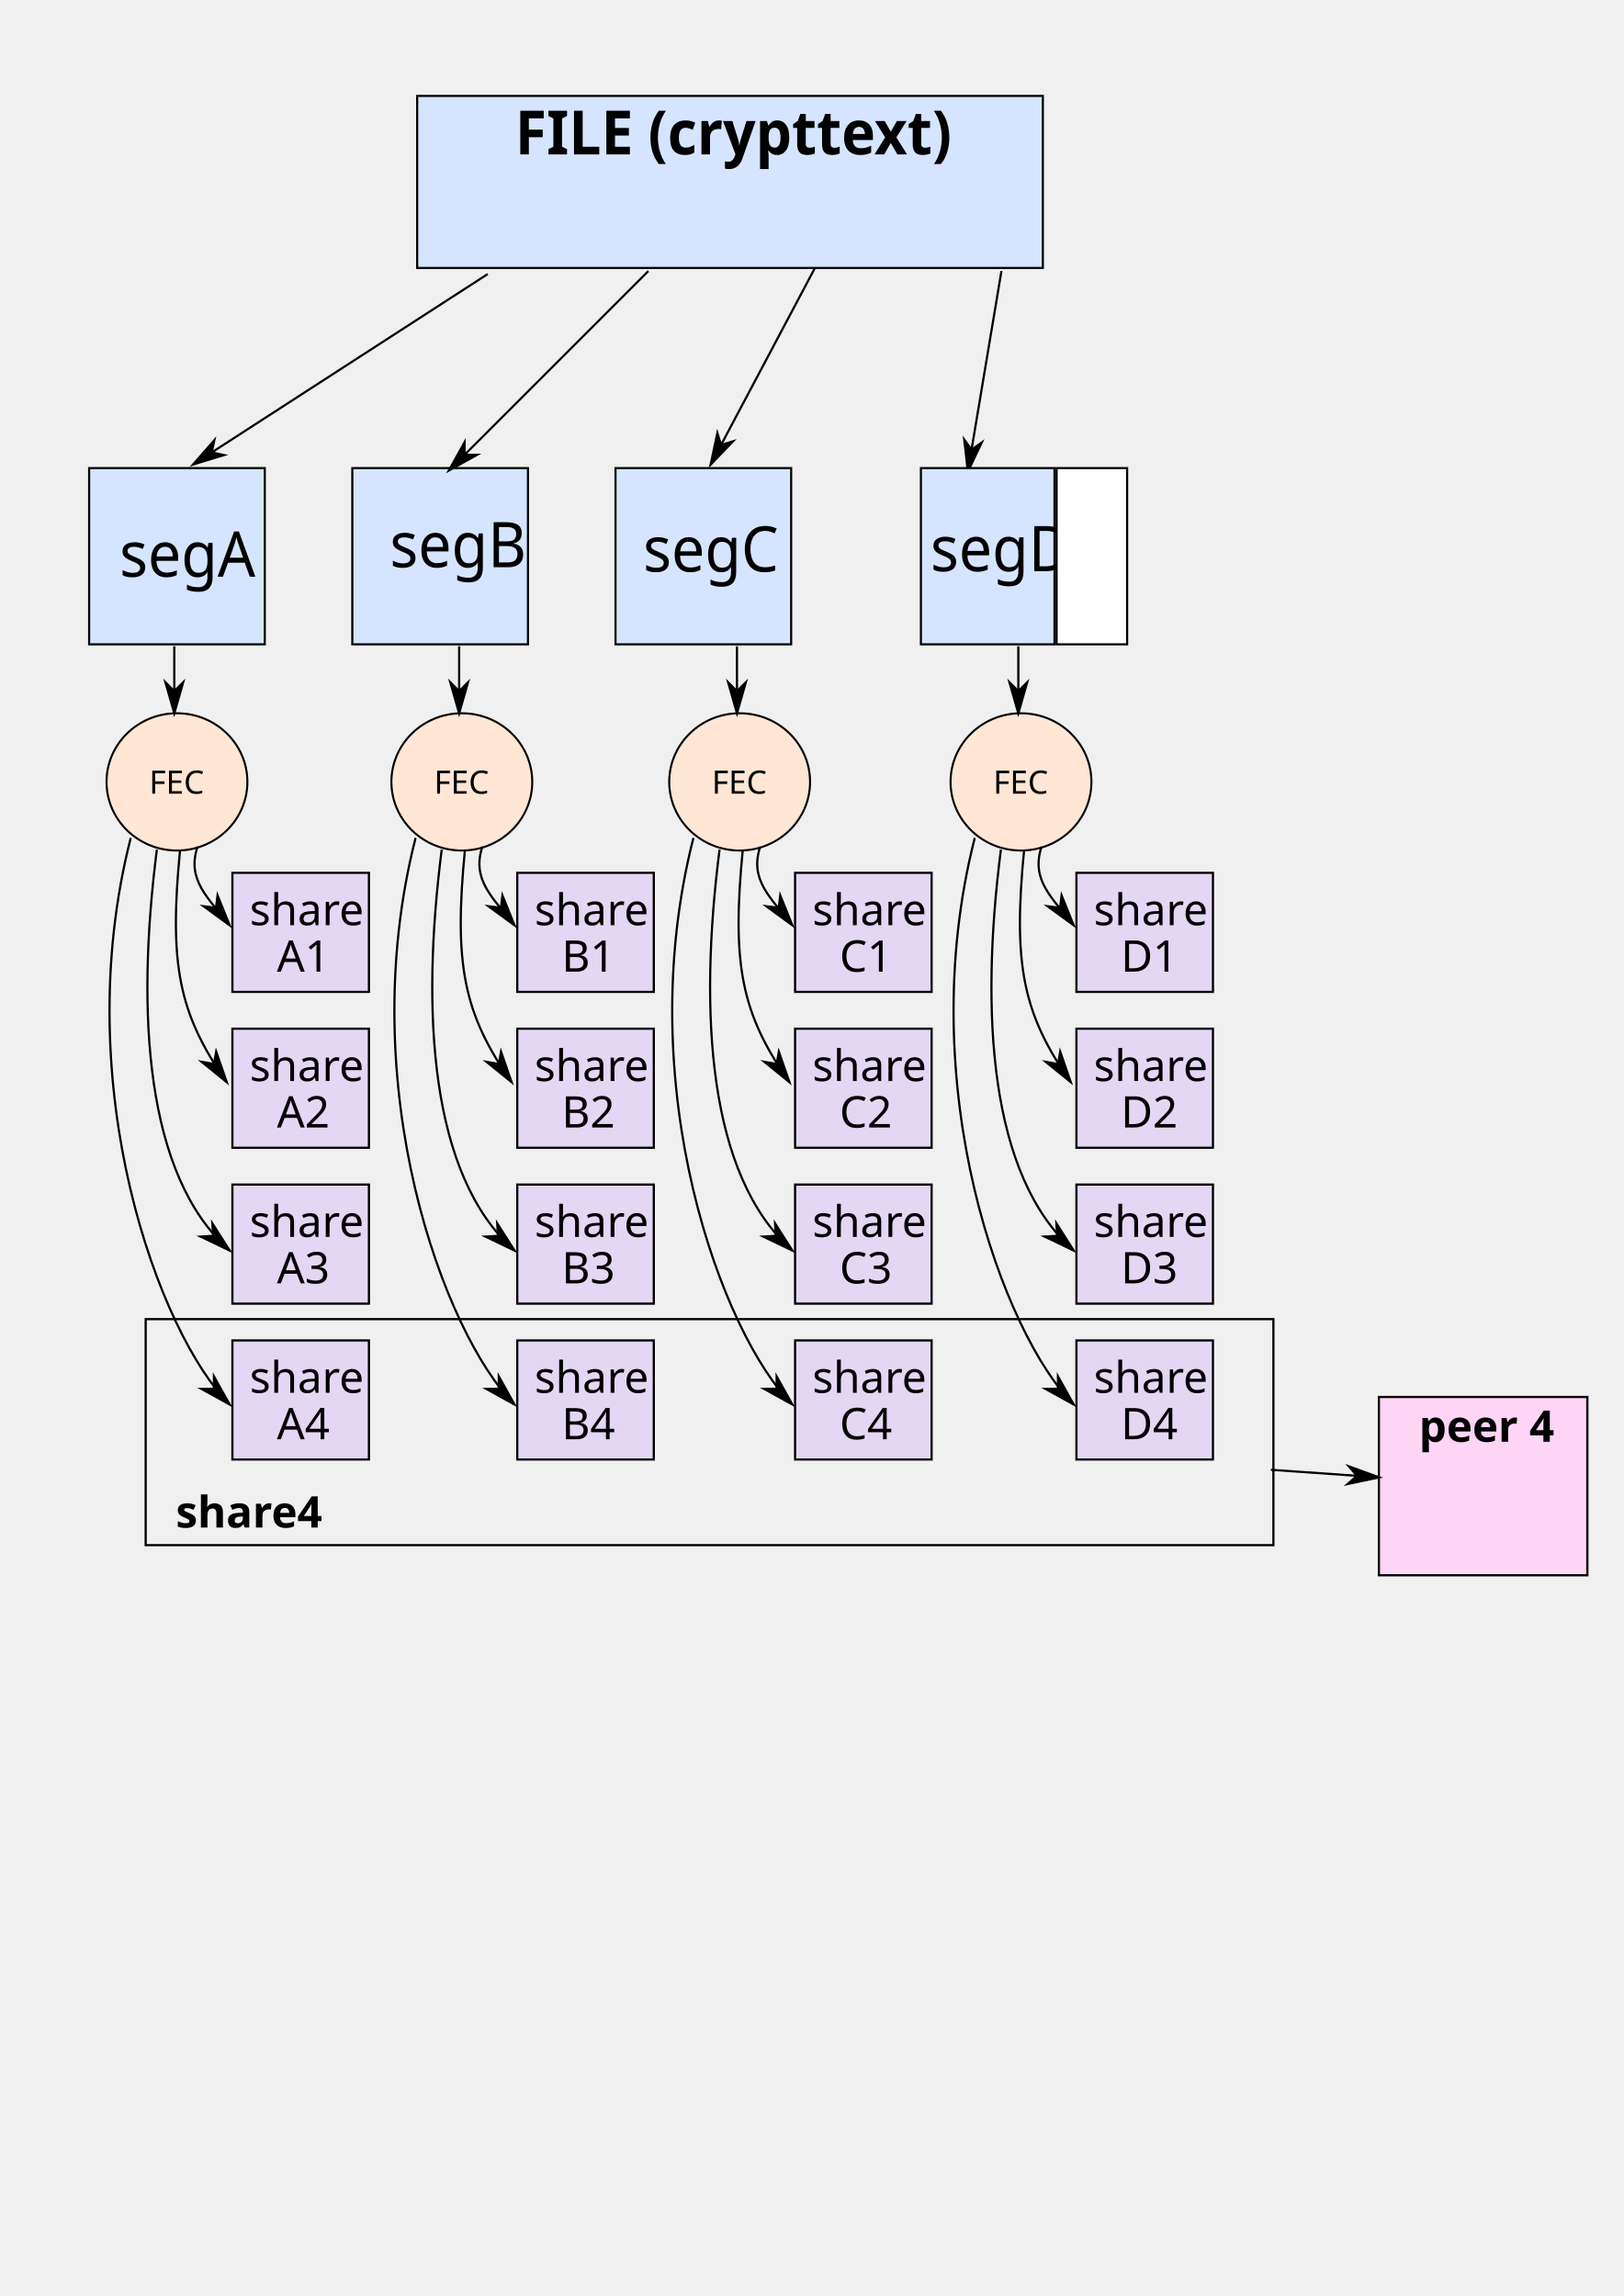
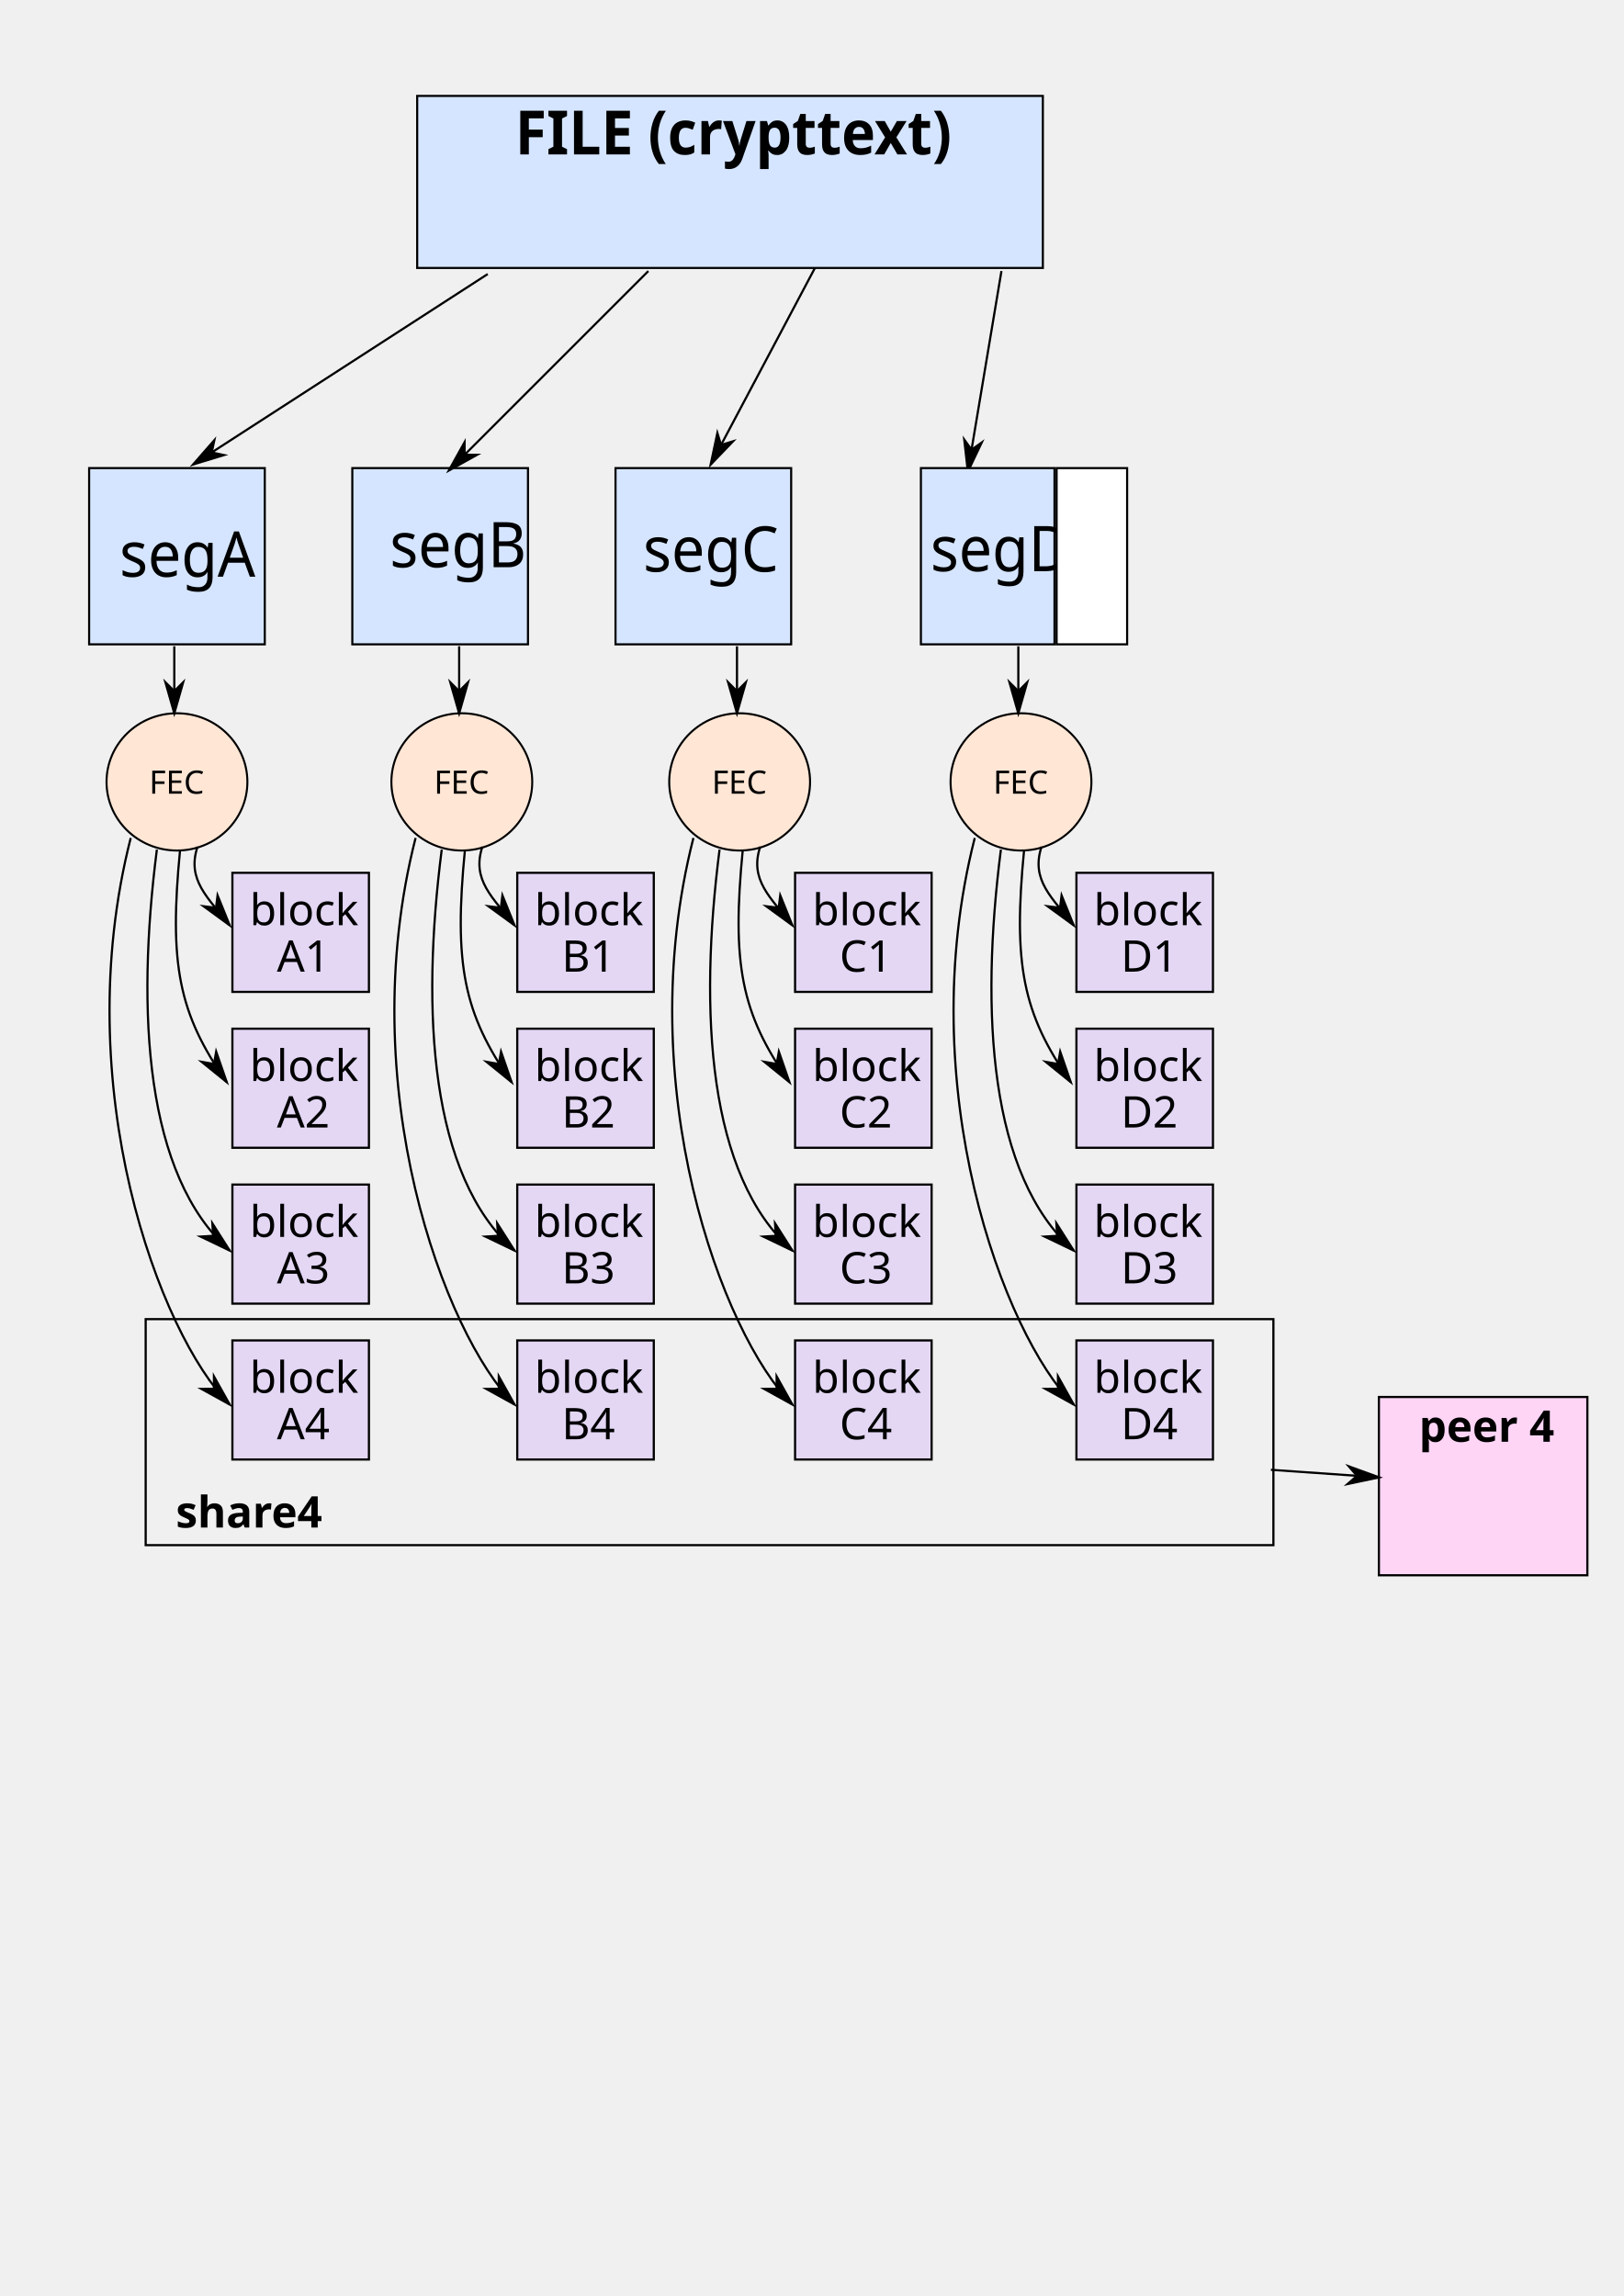
<svg xmlns="http://www.w3.org/2000/svg" width="744.094" height="1052.362" id="svg2">
  <defs id="defs4">
    <marker orient="auto" refY="0.0" refX="0.0" id="Arrow1Lend" style="overflow:visible;">
      <path id="path2976" d="M 0.0,0.0 L 5.0,-5.0 L -12.5,0.0 L 5.0,5.0 L 0.0,0.0 z " style="fill-rule:evenodd;stroke:#000000;stroke-width:1.0pt;marker-start:none;" transform="scale(0.8) rotate(180) translate(12.5,0)" />
    </marker>
  </defs>
  <g id="layer1">
    <g id="g3201" transform="translate(-5.78221,-477.996)">
      <rect style="fill:#d5e5ff;stroke:black;stroke-width:0.968;stroke-opacity:1" id="rect3154" width="286.73" height="78.856" x="196.965" y="521.957" />
      <text transform="scale(0.968066,1.032988)" xml:space="preserve" style="font-size:27.106px;font-style:normal;font-variant:normal;font-weight:bold;font-stretch:normal;text-align:start;line-height:100%;writing-mode:lr-tb;text-anchor:start;fill:black;fill-opacity:1;stroke:none;stroke-width:1px;stroke-linecap:butt;stroke-linejoin:miter;stroke-opacity:1;font-family:Bitstream Charter" x="249.836" y="531.244" id="text3156">
        <tspan y="531.244" x="249.836" id="tspan3163">FILE (crypttext)</tspan>
      </text>
    </g>
    <g id="g2022">
      <rect y="214.548" x="40.846" height="80.783" width="80.498" id="rect3273" style="fill:#d5e5ff;stroke:black;stroke-width:0.968;stroke-opacity:1" />
      <text id="text3275" y="255.879" x="56.582" style="font-size:28;font-style:normal;font-variant:normal;font-weight:normal;font-stretch:normal;text-align:start;line-height:100%;writing-mode:lr;text-anchor:start;fill:black;fill-opacity:1;stroke:none;stroke-width:1px;stroke-linecap:butt;stroke-linejoin:miter;stroke-opacity:1;font-family:Bitstream Charter" xml:space="preserve" transform="scale(0.968066,1.032988)">
        <tspan y="255.879" x="56.582" id="tspan1993">segA</tspan>
      </text>
    </g>
    <g id="g2017">
      <rect style="fill:#d5e5ff;stroke:black;stroke-width:0.968;stroke-opacity:1" id="rect3284" width="80.498" height="80.783" x="161.458" y="214.548" />
      <text transform="scale(0.968066,1.032988)" xml:space="preserve" style="font-size:28;font-style:normal;font-variant:normal;font-weight:normal;font-stretch:normal;text-align:start;line-height:100%;writing-mode:lr;text-anchor:start;fill:black;fill-opacity:1;stroke:none;stroke-width:1px;stroke-linecap:butt;stroke-linejoin:miter;stroke-opacity:1;font-family:Bitstream Charter" x="184.534" y="251.691" id="text3286">
        <tspan y="251.691" x="184.534" id="tspan1995">segB</tspan>
      </text>
    </g>
    <g id="g2012">
      <rect y="214.548" x="282.07" height="80.783" width="80.498" id="rect3290" style="fill:#d5e5ff;stroke:black;stroke-width:0.968;stroke-opacity:1" />
      <text id="text3292" y="253.629" x="304.449" style="font-size:28;font-style:normal;font-variant:normal;font-weight:normal;font-stretch:normal;text-align:start;line-height:100%;writing-mode:lr;text-anchor:start;fill:black;fill-opacity:1;stroke:none;stroke-width:1px;stroke-linecap:butt;stroke-linejoin:miter;stroke-opacity:1;font-family:Bitstream Charter" xml:space="preserve" transform="scale(0.968066,1.032988)">
        <tspan y="253.629" x="304.449" id="tspan1997">segC</tspan>
      </text>
    </g>
    <path style="fill:none;fill-rule:evenodd;stroke:black;stroke-width:1px;stroke-linecap:butt;stroke-linejoin:miter;stroke-opacity:1;marker-end:url(#Arrow1Lend)" d="M 223.512,125.604 L 88.587,212.828" id="path4243" />
    <path style="fill:none;fill-rule:evenodd;stroke:black;stroke-width:1px;stroke-linecap:butt;stroke-linejoin:miter;stroke-opacity:1;marker-end:url(#Arrow1Lend)" d="M 297.108,124.241 L 205.795,215.554" id="path4245" />
    <path style="fill:none;fill-rule:evenodd;stroke:black;stroke-width:1px;stroke-linecap:butt;stroke-linejoin:miter;stroke-opacity:1;marker-end:url(#Arrow1Lend)" d="M 373.429,122.878 L 325.728,212.828" id="path4247" />
    <path style="fill:none;fill-rule:evenodd;stroke:black;stroke-width:1px;stroke-linecap:butt;stroke-linejoin:miter;stroke-opacity:1;marker-end:url(#Arrow1Lend)" d="M 458.933,124.241 L 443.563,216.051" id="path4249" />
    <rect y="214.548" x="422.022" height="80.783" width="61.224" id="rect3296" style="fill:#d5e5ff;stroke:black;stroke-width:0.968;stroke-opacity:1" />
    <text id="text3298" y="253.426" x="440.459" style="font-size:28px;font-style:normal;font-variant:normal;font-weight:normal;font-stretch:normal;text-align:start;line-height:100%;writing-mode:lr-tb;text-anchor:start;fill:black;fill-opacity:1;stroke:none;stroke-width:1px;stroke-linecap:butt;stroke-linejoin:miter;stroke-opacity:1;font-family:Bitstream Charter" xml:space="preserve" transform="scale(0.968066,1.032988)">
      <tspan id="tspan1999" x="440.459" y="253.426">segD</tspan>
    </text>
    <rect style="fill:white;fill-opacity:1;stroke:black;stroke-width:0.968;stroke-opacity:1" id="rect3308" width="32.313" height="80.783" x="484.214" y="214.548" />
    <g id="g2040" transform="translate(-16.41804,-13.31249)">
      <path style="fill:#ffe6d5;fill-opacity:1;stroke:black;stroke-opacity:1" id="path2029" d="M 642.528 196.101 A 34.958 34.073 0 1 1  572.611,196.101 A 34.958 34.073 0 1 1  642.528 196.101 z" transform="matrix(0.923205,0,0,0.923205,-463.3983,190.6491)" />
      <text xml:space="preserve" style="font-size:14.771px;font-style:normal;font-variant:normal;font-weight:normal;font-stretch:normal;text-align:start;line-height:100%;writing-mode:lr-tb;text-anchor:start;fill:black;fill-opacity:1;stroke:none;stroke-width:1px;stroke-linecap:butt;stroke-linejoin:miter;stroke-opacity:1;font-family:Bitstream Charter" x="84.763" y="377.104" id="text2031">
        <tspan y="377.104" x="84.763" id="tspan2038">FEC</tspan>
      </text>
    </g>
    <rect style="fill:#e3d7f4;fill-opacity:1;stroke:black;stroke-opacity:1" id="rect2045" width="62.569" height="54.581" x="106.5" y="400.05" ry="0" />
-     <text xml:space="preserve" style="font-size:20px;font-style:normal;font-variant:normal;font-weight:normal;font-stretch:normal;text-align:start;line-height:100%;writing-mode:lr-tb;text-anchor:start;fill:black;fill-opacity:1;stroke:none;stroke-width:1px;stroke-linecap:butt;stroke-linejoin:miter;stroke-opacity:1;font-family:Bitstream Charter" x="114.43" y="424.051" id="text2932">
-       <tspan id="tspan2934" x="114.43" y="424.051">share</tspan>
+     <text xml:space="preserve" style="font-size:20px;font-style:normal;font-variant:normal;font-weight:normal;font-stretch:normal;text-align:start;line-height:100%;writing-mode:lr-tb;text-anchor:start;fill:#000000;fill-opacity:1;stroke:none;stroke-width:1px;stroke-linecap:butt;stroke-linejoin:miter;stroke-opacity:1;font-family:Bitstream Charter" x="114.43" y="424.051" id="text2932">
+       <tspan id="tspan2934" x="114.43" y="424.051">block</tspan>
    </text>
    <text xml:space="preserve" style="font-size:20px;font-style:normal;font-variant:normal;font-weight:normal;font-stretch:normal;text-align:start;line-height:100%;writing-mode:lr-tb;text-anchor:start;fill:black;fill-opacity:1;stroke:none;stroke-width:1px;stroke-linecap:butt;stroke-linejoin:miter;stroke-opacity:1;font-family:Bitstream Charter" x="126.888" y="445.351" id="text2936">
      <tspan id="tspan2938" x="126.888" y="445.351">A1</tspan>
    </text>
    <rect ry="0" y="471.494" x="106.5" height="54.581" width="62.569" id="rect2956" style="fill:#e3d7f4;fill-opacity:1;stroke:black;stroke-opacity:1" />
-     <text id="text2960" y="495.495" x="114.43" style="font-size:20px;font-style:normal;font-variant:normal;font-weight:normal;font-stretch:normal;text-align:start;line-height:100%;writing-mode:lr-tb;text-anchor:start;fill:black;fill-opacity:1;stroke:none;stroke-width:1px;stroke-linecap:butt;stroke-linejoin:miter;stroke-opacity:1;font-family:Bitstream Charter" xml:space="preserve">
-       <tspan y="495.495" x="114.43" id="tspan2962">share</tspan>
+     <text id="text2960" y="495.495" x="114.43" style="font-size:20px;font-style:normal;font-variant:normal;font-weight:normal;font-stretch:normal;text-align:start;line-height:100%;writing-mode:lr;text-anchor:start;fill:black;fill-opacity:1;stroke:none;stroke-width:1px;stroke-linecap:butt;stroke-linejoin:miter;stroke-opacity:1;font-family:Bitstream Charter" xml:space="preserve">
+       <tspan id="tspan3869" x="114.43" y="495.495">block</tspan>
    </text>
    <text id="text2964" y="516.795" x="126.888" style="font-size:20px;font-style:normal;font-variant:normal;font-weight:normal;font-stretch:normal;text-align:start;line-height:100%;writing-mode:lr-tb;text-anchor:start;fill:black;fill-opacity:1;stroke:none;stroke-width:1px;stroke-linecap:butt;stroke-linejoin:miter;stroke-opacity:1;font-family:Bitstream Charter" xml:space="preserve">
      <tspan id="tspan3018" x="126.888" y="516.795">A2</tspan>
    </text>
    <rect style="fill:#e3d7f4;fill-opacity:1;stroke:black;stroke-opacity:1" id="rect2970" width="62.569" height="54.581" x="106.5" y="542.938" ry="0" />
-     <text xml:space="preserve" style="font-size:20px;font-style:normal;font-variant:normal;font-weight:normal;font-stretch:normal;text-align:start;line-height:100%;writing-mode:lr-tb;text-anchor:start;fill:black;fill-opacity:1;stroke:none;stroke-width:1px;stroke-linecap:butt;stroke-linejoin:miter;stroke-opacity:1;font-family:Bitstream Charter" x="114.43" y="566.938" id="text2974">
-       <tspan id="tspan2976" x="114.43" y="566.938">share</tspan>
+     <text xml:space="preserve" style="font-size:20px;font-style:normal;font-variant:normal;font-weight:normal;font-stretch:normal;text-align:start;line-height:100%;writing-mode:lr-tb;text-anchor:start;fill:#000000;fill-opacity:1;stroke:none;stroke-width:1px;stroke-linecap:butt;stroke-linejoin:miter;stroke-opacity:1;font-family:Bitstream Charter" x="114.43" y="566.938" id="text2974">
+       <tspan id="tspan2976" x="114.43" y="566.938">block</tspan>
    </text>
    <text xml:space="preserve" style="font-size:20px;font-style:normal;font-variant:normal;font-weight:normal;font-stretch:normal;text-align:start;line-height:100%;writing-mode:lr-tb;text-anchor:start;fill:black;fill-opacity:1;stroke:none;stroke-width:1px;stroke-linecap:butt;stroke-linejoin:miter;stroke-opacity:1;font-family:Bitstream Charter" x="126.888" y="588.238" id="text2978">
      <tspan id="tspan3040" x="126.888" y="588.238">A3</tspan>
    </text>
    <rect ry="0" y="614.381" x="106.5" height="54.581" width="62.569" id="rect2984" style="fill:#e3d7f4;fill-opacity:1;stroke:black;stroke-opacity:1" />
-     <text id="text2988" y="638.382" x="114.43" style="font-size:20px;font-style:normal;font-variant:normal;font-weight:normal;font-stretch:normal;text-align:start;line-height:100%;writing-mode:lr-tb;text-anchor:start;fill:black;fill-opacity:1;stroke:none;stroke-width:1px;stroke-linecap:butt;stroke-linejoin:miter;stroke-opacity:1;font-family:Bitstream Charter" xml:space="preserve">
-       <tspan y="638.382" x="114.43" id="tspan2990">share</tspan>
+     <text id="text2988" y="638.382" x="114.43" style="font-size:20px;font-style:normal;font-variant:normal;font-weight:normal;font-stretch:normal;text-align:start;line-height:100%;writing-mode:lr-tb;text-anchor:start;fill:#000000;fill-opacity:1;stroke:none;stroke-width:1px;stroke-linecap:butt;stroke-linejoin:miter;stroke-opacity:1;font-family:Bitstream Charter" xml:space="preserve">
+       <tspan y="638.382" x="114.43" id="tspan2990">block</tspan>
    </text>
    <text id="text2992" y="659.682" x="126.888" style="font-size:20px;font-style:normal;font-variant:normal;font-weight:normal;font-stretch:normal;text-align:start;line-height:100%;writing-mode:lr-tb;text-anchor:start;fill:black;fill-opacity:1;stroke:none;stroke-width:1px;stroke-linecap:butt;stroke-linejoin:miter;stroke-opacity:1;font-family:Bitstream Charter" xml:space="preserve">
      <tspan id="tspan3042" x="126.888" y="659.682">A4</tspan>
    </text>
    <path style="fill:none;fill-rule:evenodd;stroke:black;stroke-width:1px;stroke-linecap:butt;stroke-linejoin:miter;stroke-opacity:1;marker-end:url(#Arrow1Lend)" d="M 79.875,296.213 L 79.875,326.832" id="path2996" />
    <path style="fill:none;fill-rule:evenodd;stroke:black;stroke-width:1px;stroke-linecap:butt;stroke-linejoin:miter;stroke-opacity:1;marker-end:url(#Arrow1Lend)" d="M 90.525,388.069 C 85.442,403.372 95.421,411.503 105.169,424.013" id="path3000" />
    <path style="fill:none;fill-rule:evenodd;stroke:black;stroke-width:1px;stroke-linecap:butt;stroke-linejoin:miter;stroke-opacity:1;marker-end:url(#Arrow1Lend)" d="M 82.537,389.4 C 77.419,441.794 81.802,464.473 103.837,495.9" id="path3002" />
    <path style="fill:none;fill-rule:evenodd;stroke:black;stroke-width:1px;stroke-linecap:butt;stroke-linejoin:miter;stroke-opacity:1;marker-end:url(#Arrow1Lend)" d="M 71.887,389.4 C 62.316,464.273 66.595,538.862 105.169,573.113" id="path3004" />
    <path style="fill:none;fill-rule:evenodd;stroke:black;stroke-width:1px;stroke-linecap:butt;stroke-linejoin:miter;stroke-opacity:1;marker-end:url(#Arrow1Lend)" d="M 59.906,384.075 C 30.833,497.985 73.281,611.915 105.169,643.669" id="path3006" />
    <g transform="translate(114.1248,-13.31249)" id="g3090">
      <path transform="matrix(0.923205,0,0,0.923205,-463.3983,190.6491)" d="M 642.528 196.101 A 34.958 34.073 0 1 1  572.611,196.101 A 34.958 34.073 0 1 1  642.528 196.101 z" id="path3092" style="fill:#ffe6d5;fill-opacity:1;stroke:black;stroke-opacity:1" />
      <text id="text3094" y="377.104" x="84.763" style="font-size:14.771px;font-style:normal;font-variant:normal;font-weight:normal;font-stretch:normal;text-align:start;line-height:100%;writing-mode:lr-tb;text-anchor:start;fill:black;fill-opacity:1;stroke:none;stroke-width:1px;stroke-linecap:butt;stroke-linejoin:miter;stroke-opacity:1;font-family:Bitstream Charter" xml:space="preserve">
        <tspan id="tspan3096" x="84.763" y="377.104">FEC</tspan>
      </text>
    </g>
    <rect ry="0" y="400.05" x="237.043" height="54.581" width="62.569" id="rect3098" style="fill:#e3d7f4;fill-opacity:1;stroke:black;stroke-opacity:1" />
-     <text id="text3100" y="424.051" x="244.972" style="font-size:20px;font-style:normal;font-variant:normal;font-weight:normal;font-stretch:normal;text-align:start;line-height:100%;writing-mode:lr-tb;text-anchor:start;fill:black;fill-opacity:1;stroke:none;stroke-width:1px;stroke-linecap:butt;stroke-linejoin:miter;stroke-opacity:1;font-family:Bitstream Charter" xml:space="preserve">
-       <tspan y="424.051" x="244.972" id="tspan3102">share</tspan>
+     <text id="text3100" y="424.051" x="244.972" style="font-size:20px;font-style:normal;font-variant:normal;font-weight:normal;font-stretch:normal;text-align:start;line-height:100%;writing-mode:lr-tb;text-anchor:start;fill:#000000;fill-opacity:1;stroke:none;stroke-width:1px;stroke-linecap:butt;stroke-linejoin:miter;stroke-opacity:1;font-family:Bitstream Charter" xml:space="preserve">
+       <tspan y="424.051" x="244.972" id="tspan3102">block</tspan>
    </text>
    <text id="text3104" y="445.351" x="257.43" style="font-size:20;font-style:normal;font-variant:normal;font-weight:normal;font-stretch:normal;text-align:start;line-height:100%;writing-mode:lr;text-anchor:start;fill:black;fill-opacity:1;stroke:none;stroke-width:1px;stroke-linecap:butt;stroke-linejoin:miter;stroke-opacity:1;font-family:Bitstream Charter" xml:space="preserve">
      <tspan id="tspan3266" x="257.43" y="445.351">B1</tspan>
    </text>
    <rect style="fill:#e3d7f4;fill-opacity:1;stroke:black;stroke-opacity:1" id="rect3108" width="62.569" height="54.581" x="237.043" y="471.494" ry="0" />
-     <text xml:space="preserve" style="font-size:20px;font-style:normal;font-variant:normal;font-weight:normal;font-stretch:normal;text-align:start;line-height:100%;writing-mode:lr-tb;text-anchor:start;fill:black;fill-opacity:1;stroke:none;stroke-width:1px;stroke-linecap:butt;stroke-linejoin:miter;stroke-opacity:1;font-family:Bitstream Charter" x="244.972" y="495.495" id="text3110">
-       <tspan id="tspan3112" x="244.972" y="495.495">share</tspan>
+     <text xml:space="preserve" style="font-size:20px;font-style:normal;font-variant:normal;font-weight:normal;font-stretch:normal;text-align:start;line-height:100%;writing-mode:lr-tb;text-anchor:start;fill:#000000;fill-opacity:1;stroke:none;stroke-width:1px;stroke-linecap:butt;stroke-linejoin:miter;stroke-opacity:1;font-family:Bitstream Charter" x="244.972" y="495.495" id="text3110">
+       <tspan id="tspan3112" x="244.972" y="495.495">block</tspan>
    </text>
    <text xml:space="preserve" style="font-size:20;font-style:normal;font-variant:normal;font-weight:normal;font-stretch:normal;text-align:start;line-height:100%;writing-mode:lr;text-anchor:start;fill:black;fill-opacity:1;stroke:none;stroke-width:1px;stroke-linecap:butt;stroke-linejoin:miter;stroke-opacity:1;font-family:Bitstream Charter" x="257.43" y="516.795" id="text3114">
      <tspan id="tspan3268" x="257.43" y="516.795">B2</tspan>
    </text>
    <rect ry="0" y="542.938" x="237.043" height="54.581" width="62.569" id="rect3118" style="fill:#e3d7f4;fill-opacity:1;stroke:black;stroke-opacity:1" />
-     <text id="text3120" y="566.938" x="244.972" style="font-size:20px;font-style:normal;font-variant:normal;font-weight:normal;font-stretch:normal;text-align:start;line-height:100%;writing-mode:lr-tb;text-anchor:start;fill:black;fill-opacity:1;stroke:none;stroke-width:1px;stroke-linecap:butt;stroke-linejoin:miter;stroke-opacity:1;font-family:Bitstream Charter" xml:space="preserve">
-       <tspan y="566.938" x="244.972" id="tspan3122">share</tspan>
+     <text id="text3120" y="566.938" x="244.972" style="font-size:20px;font-style:normal;font-variant:normal;font-weight:normal;font-stretch:normal;text-align:start;line-height:100%;writing-mode:lr-tb;text-anchor:start;fill:#000000;fill-opacity:1;stroke:none;stroke-width:1px;stroke-linecap:butt;stroke-linejoin:miter;stroke-opacity:1;font-family:Bitstream Charter" xml:space="preserve">
+       <tspan y="566.938" x="244.972" id="tspan3122">block</tspan>
    </text>
    <text id="text3124" y="588.238" x="257.43" style="font-size:20;font-style:normal;font-variant:normal;font-weight:normal;font-stretch:normal;text-align:start;line-height:100%;writing-mode:lr;text-anchor:start;fill:black;fill-opacity:1;stroke:none;stroke-width:1px;stroke-linecap:butt;stroke-linejoin:miter;stroke-opacity:1;font-family:Bitstream Charter" xml:space="preserve">
      <tspan id="tspan3270" x="257.43" y="588.238">B3</tspan>
    </text>
    <rect style="fill:#e3d7f4;fill-opacity:1;stroke:black;stroke-opacity:1" id="rect3128" width="62.569" height="54.581" x="237.043" y="614.381" ry="0" />
-     <text xml:space="preserve" style="font-size:20px;font-style:normal;font-variant:normal;font-weight:normal;font-stretch:normal;text-align:start;line-height:100%;writing-mode:lr-tb;text-anchor:start;fill:black;fill-opacity:1;stroke:none;stroke-width:1px;stroke-linecap:butt;stroke-linejoin:miter;stroke-opacity:1;font-family:Bitstream Charter" x="244.972" y="638.382" id="text3130">
-       <tspan id="tspan3132" x="244.972" y="638.382">share</tspan>
+     <text xml:space="preserve" style="font-size:20px;font-style:normal;font-variant:normal;font-weight:normal;font-stretch:normal;text-align:start;line-height:100%;writing-mode:lr-tb;text-anchor:start;fill:#000000;fill-opacity:1;stroke:none;stroke-width:1px;stroke-linecap:butt;stroke-linejoin:miter;stroke-opacity:1;font-family:Bitstream Charter" x="244.972" y="638.382" id="text3130">
+       <tspan id="tspan3132" x="244.972" y="638.382">block</tspan>
    </text>
    <text xml:space="preserve" style="font-size:20;font-style:normal;font-variant:normal;font-weight:normal;font-stretch:normal;text-align:start;line-height:100%;writing-mode:lr;text-anchor:start;fill:black;fill-opacity:1;stroke:none;stroke-width:1px;stroke-linecap:butt;stroke-linejoin:miter;stroke-opacity:1;font-family:Bitstream Charter" x="257.43" y="659.682" id="text3134">
      <tspan id="tspan3272" x="257.43" y="659.682">B4</tspan>
    </text>
    <path id="path3138" d="M 210.418,296.213 L 210.418,326.832" style="fill:none;fill-rule:evenodd;stroke:black;stroke-width:1px;stroke-linecap:butt;stroke-linejoin:miter;marker-end:url(#Arrow1Lend);stroke-opacity:1" />
    <path id="path3140" d="M 221.068,388.069 C 215.985,403.372 225.964,411.503 235.711,424.013" style="fill:none;fill-rule:evenodd;stroke:black;stroke-width:1px;stroke-linecap:butt;stroke-linejoin:miter;marker-end:url(#Arrow1Lend);stroke-opacity:1" />
    <path id="path3142" d="M 213.08,389.4 C 207.962,441.794 212.345,464.473 234.38,495.9" style="fill:none;fill-rule:evenodd;stroke:black;stroke-width:1px;stroke-linecap:butt;stroke-linejoin:miter;marker-end:url(#Arrow1Lend);stroke-opacity:1" />
    <path id="path3144" d="M 202.43,389.4 C 192.859,464.273 197.138,538.862 235.711,573.113" style="fill:none;fill-rule:evenodd;stroke:black;stroke-width:1px;stroke-linecap:butt;stroke-linejoin:miter;marker-end:url(#Arrow1Lend);stroke-opacity:1" />
    <path id="path3146" d="M 190.449,384.075 C 161.376,497.985 203.824,611.915 235.711,643.669" style="fill:none;fill-rule:evenodd;stroke:black;stroke-width:1px;stroke-linecap:butt;stroke-linejoin:miter;marker-end:url(#Arrow1Lend);stroke-opacity:1" />
    <g id="g3148" transform="translate(241.4443,-13.31249)">
      <path style="fill:#ffe6d5;fill-opacity:1;stroke:black;stroke-opacity:1" id="path3150" d="M 642.528 196.101 A 34.958 34.073 0 1 1  572.611,196.101 A 34.958 34.073 0 1 1  642.528 196.101 z" transform="matrix(0.923205,0,0,0.923205,-463.3983,190.6491)" />
      <text xml:space="preserve" style="font-size:14.771px;font-style:normal;font-variant:normal;font-weight:normal;font-stretch:normal;text-align:start;line-height:100%;writing-mode:lr-tb;text-anchor:start;fill:black;fill-opacity:1;stroke:none;stroke-width:1px;stroke-linecap:butt;stroke-linejoin:miter;stroke-opacity:1;font-family:Bitstream Charter" x="84.763" y="377.104" id="text3152">
        <tspan y="377.104" x="84.763" id="tspan3154">FEC</tspan>
      </text>
    </g>
    <rect style="fill:#e3d7f4;fill-opacity:1;stroke:black;stroke-opacity:1" id="rect3156" width="62.569" height="54.581" x="364.362" y="400.05" ry="0" />
-     <text xml:space="preserve" style="font-size:20px;font-style:normal;font-variant:normal;font-weight:normal;font-stretch:normal;text-align:start;line-height:100%;writing-mode:lr-tb;text-anchor:start;fill:black;fill-opacity:1;stroke:none;stroke-width:1px;stroke-linecap:butt;stroke-linejoin:miter;stroke-opacity:1;font-family:Bitstream Charter" x="372.292" y="424.051" id="text3158">
-       <tspan id="tspan3160" x="372.292" y="424.051">share</tspan>
+     <text xml:space="preserve" style="font-size:20px;font-style:normal;font-variant:normal;font-weight:normal;font-stretch:normal;text-align:start;line-height:100%;writing-mode:lr-tb;text-anchor:start;fill:#000000;fill-opacity:1;stroke:none;stroke-width:1px;stroke-linecap:butt;stroke-linejoin:miter;stroke-opacity:1;font-family:Bitstream Charter" x="372.292" y="424.051" id="text3158">
+       <tspan id="tspan3160" x="372.292" y="424.051">block</tspan>
    </text>
    <text xml:space="preserve" style="font-size:20;font-style:normal;font-variant:normal;font-weight:normal;font-stretch:normal;text-align:start;line-height:100%;writing-mode:lr;text-anchor:start;fill:black;fill-opacity:1;stroke:none;stroke-width:1px;stroke-linecap:butt;stroke-linejoin:miter;stroke-opacity:1;font-family:Bitstream Charter" x="384.75" y="445.351" id="text3162">
      <tspan id="tspan3274" x="384.75" y="445.351">C1</tspan>
    </text>
    <rect ry="0" y="471.494" x="364.362" height="54.581" width="62.569" id="rect3166" style="fill:#e3d7f4;fill-opacity:1;stroke:black;stroke-opacity:1" />
-     <text id="text3168" y="495.495" x="372.292" style="font-size:20px;font-style:normal;font-variant:normal;font-weight:normal;font-stretch:normal;text-align:start;line-height:100%;writing-mode:lr-tb;text-anchor:start;fill:black;fill-opacity:1;stroke:none;stroke-width:1px;stroke-linecap:butt;stroke-linejoin:miter;stroke-opacity:1;font-family:Bitstream Charter" xml:space="preserve">
-       <tspan y="495.495" x="372.292" id="tspan3170">share</tspan>
+     <text id="text3168" y="495.495" x="372.292" style="font-size:20px;font-style:normal;font-variant:normal;font-weight:normal;font-stretch:normal;text-align:start;line-height:100%;writing-mode:lr-tb;text-anchor:start;fill:#000000;fill-opacity:1;stroke:none;stroke-width:1px;stroke-linecap:butt;stroke-linejoin:miter;stroke-opacity:1;font-family:Bitstream Charter" xml:space="preserve">
+       <tspan y="495.495" x="372.292" id="tspan3170">block</tspan>
    </text>
    <text id="text3172" y="516.795" x="384.75" style="font-size:20;font-style:normal;font-variant:normal;font-weight:normal;font-stretch:normal;text-align:start;line-height:100%;writing-mode:lr;text-anchor:start;fill:black;fill-opacity:1;stroke:none;stroke-width:1px;stroke-linecap:butt;stroke-linejoin:miter;stroke-opacity:1;font-family:Bitstream Charter" xml:space="preserve">
      <tspan id="tspan3278" x="384.75" y="516.795">C2</tspan>
    </text>
    <rect style="fill:#e3d7f4;fill-opacity:1;stroke:black;stroke-opacity:1" id="rect3176" width="62.569" height="54.581" x="364.362" y="542.938" ry="0" />
-     <text xml:space="preserve" style="font-size:20px;font-style:normal;font-variant:normal;font-weight:normal;font-stretch:normal;text-align:start;line-height:100%;writing-mode:lr-tb;text-anchor:start;fill:black;fill-opacity:1;stroke:none;stroke-width:1px;stroke-linecap:butt;stroke-linejoin:miter;stroke-opacity:1;font-family:Bitstream Charter" x="372.292" y="566.938" id="text3178">
-       <tspan id="tspan3180" x="372.292" y="566.938">share</tspan>
+     <text xml:space="preserve" style="font-size:20px;font-style:normal;font-variant:normal;font-weight:normal;font-stretch:normal;text-align:start;line-height:100%;writing-mode:lr-tb;text-anchor:start;fill:#000000;fill-opacity:1;stroke:none;stroke-width:1px;stroke-linecap:butt;stroke-linejoin:miter;stroke-opacity:1;font-family:Bitstream Charter" x="372.292" y="566.938" id="text3178">
+       <tspan id="tspan3180" x="372.292" y="566.938">block</tspan>
    </text>
    <text xml:space="preserve" style="font-size:20;font-style:normal;font-variant:normal;font-weight:normal;font-stretch:normal;text-align:start;line-height:100%;writing-mode:lr;text-anchor:start;fill:black;fill-opacity:1;stroke:none;stroke-width:1px;stroke-linecap:butt;stroke-linejoin:miter;stroke-opacity:1;font-family:Bitstream Charter" x="384.75" y="588.238" id="text3182">
      <tspan id="tspan3280" x="384.75" y="588.238">C3</tspan>
    </text>
    <rect ry="0" y="614.381" x="364.362" height="54.581" width="62.569" id="rect3186" style="fill:#e3d7f4;fill-opacity:1;stroke:black;stroke-opacity:1" />
-     <text id="text3188" y="638.382" x="372.292" style="font-size:20px;font-style:normal;font-variant:normal;font-weight:normal;font-stretch:normal;text-align:start;line-height:100%;writing-mode:lr-tb;text-anchor:start;fill:black;fill-opacity:1;stroke:none;stroke-width:1px;stroke-linecap:butt;stroke-linejoin:miter;stroke-opacity:1;font-family:Bitstream Charter" xml:space="preserve">
-       <tspan y="638.382" x="372.292" id="tspan3190">share</tspan>
+     <text id="text3188" y="638.382" x="372.292" style="font-size:20px;font-style:normal;font-variant:normal;font-weight:normal;font-stretch:normal;text-align:start;line-height:100%;writing-mode:lr-tb;text-anchor:start;fill:#000000;fill-opacity:1;stroke:none;stroke-width:1px;stroke-linecap:butt;stroke-linejoin:miter;stroke-opacity:1;font-family:Bitstream Charter" xml:space="preserve">
+       <tspan y="638.382" x="372.292" id="tspan3190">block</tspan>
    </text>
    <text id="text3192" y="659.682" x="384.75" style="font-size:20;font-style:normal;font-variant:normal;font-weight:normal;font-stretch:normal;text-align:start;line-height:100%;writing-mode:lr;text-anchor:start;fill:black;fill-opacity:1;stroke:none;stroke-width:1px;stroke-linecap:butt;stroke-linejoin:miter;stroke-opacity:1;font-family:Bitstream Charter" xml:space="preserve">
      <tspan id="tspan3282" x="384.75" y="659.682">C4</tspan>
    </text>
    <path style="fill:none;fill-rule:evenodd;stroke:black;stroke-width:1px;stroke-linecap:butt;stroke-linejoin:miter;marker-end:url(#Arrow1Lend);stroke-opacity:1" d="M 337.737,296.213 L 337.737,326.832" id="path3196" />
    <path style="fill:none;fill-rule:evenodd;stroke:black;stroke-width:1px;stroke-linecap:butt;stroke-linejoin:miter;marker-end:url(#Arrow1Lend);stroke-opacity:1" d="M 348.387,388.069 C 343.304,403.372 353.283,411.503 363.031,424.013" id="path3198" />
    <path style="fill:none;fill-rule:evenodd;stroke:black;stroke-width:1px;stroke-linecap:butt;stroke-linejoin:miter;marker-end:url(#Arrow1Lend);stroke-opacity:1" d="M 340.4,389.4 C 335.282,441.794 339.664,464.473 361.7,495.9" id="path3200" />
    <path style="fill:none;fill-rule:evenodd;stroke:black;stroke-width:1px;stroke-linecap:butt;stroke-linejoin:miter;marker-end:url(#Arrow1Lend);stroke-opacity:1" d="M 329.75,389.4 C 320.179,464.273 324.458,538.862 363.031,573.113" id="path3202" />
    <path style="fill:none;fill-rule:evenodd;stroke:black;stroke-width:1px;stroke-linecap:butt;stroke-linejoin:miter;marker-end:url(#Arrow1Lend);stroke-opacity:1" d="M 317.769,384.075 C 288.696,497.985 331.143,611.915 363.031,643.669" id="path3204" />
    <g transform="translate(370.3755,-13.31249)" id="g3207">
      <path transform="matrix(0.923205,0,0,0.923205,-463.3983,190.6491)" d="M 642.528 196.101 A 34.958 34.073 0 1 1  572.611,196.101 A 34.958 34.073 0 1 1  642.528 196.101 z" id="path3209" style="fill:#ffe6d5;fill-opacity:1;stroke:black;stroke-opacity:1" />
      <text id="text3211" y="377.104" x="84.763" style="font-size:14.771px;font-style:normal;font-variant:normal;font-weight:normal;font-stretch:normal;text-align:start;line-height:100%;writing-mode:lr-tb;text-anchor:start;fill:black;fill-opacity:1;stroke:none;stroke-width:1px;stroke-linecap:butt;stroke-linejoin:miter;stroke-opacity:1;font-family:Bitstream Charter" xml:space="preserve">
        <tspan id="tspan3213" x="84.763" y="377.104">FEC</tspan>
      </text>
    </g>
    <rect ry="0" y="400.05" x="493.293" height="54.581" width="62.569" id="rect3215" style="fill:#e3d7f4;fill-opacity:1;stroke:black;stroke-opacity:1" />
-     <text id="text3217" y="424.051" x="501.223" style="font-size:20px;font-style:normal;font-variant:normal;font-weight:normal;font-stretch:normal;text-align:start;line-height:100%;writing-mode:lr-tb;text-anchor:start;fill:black;fill-opacity:1;stroke:none;stroke-width:1px;stroke-linecap:butt;stroke-linejoin:miter;stroke-opacity:1;font-family:Bitstream Charter" xml:space="preserve">
-       <tspan y="424.051" x="501.223" id="tspan3219">share</tspan>
+     <text id="text3217" y="424.051" x="501.223" style="font-size:20px;font-style:normal;font-variant:normal;font-weight:normal;font-stretch:normal;text-align:start;line-height:100%;writing-mode:lr-tb;text-anchor:start;fill:#000000;fill-opacity:1;stroke:none;stroke-width:1px;stroke-linecap:butt;stroke-linejoin:miter;stroke-opacity:1;font-family:Bitstream Charter" xml:space="preserve">
+       <tspan y="424.051" x="501.223" id="tspan3219">block</tspan>
    </text>
    <text id="text3221" y="445.351" x="513.681" style="font-size:20;font-style:normal;font-variant:normal;font-weight:normal;font-stretch:normal;text-align:start;line-height:100%;writing-mode:lr;text-anchor:start;fill:black;fill-opacity:1;stroke:none;stroke-width:1px;stroke-linecap:butt;stroke-linejoin:miter;stroke-opacity:1;font-family:Bitstream Charter" xml:space="preserve">
      <tspan id="tspan3284" x="513.681" y="445.351">D1</tspan>
    </text>
    <rect style="fill:#e3d7f4;fill-opacity:1;stroke:black;stroke-opacity:1" id="rect3225" width="62.569" height="54.581" x="493.293" y="471.494" ry="0" />
-     <text xml:space="preserve" style="font-size:20px;font-style:normal;font-variant:normal;font-weight:normal;font-stretch:normal;text-align:start;line-height:100%;writing-mode:lr-tb;text-anchor:start;fill:black;fill-opacity:1;stroke:none;stroke-width:1px;stroke-linecap:butt;stroke-linejoin:miter;stroke-opacity:1;font-family:Bitstream Charter" x="501.223" y="495.495" id="text3227">
-       <tspan id="tspan3229" x="501.223" y="495.495">share</tspan>
+     <text xml:space="preserve" style="font-size:20px;font-style:normal;font-variant:normal;font-weight:normal;font-stretch:normal;text-align:start;line-height:100%;writing-mode:lr-tb;text-anchor:start;fill:#000000;fill-opacity:1;stroke:none;stroke-width:1px;stroke-linecap:butt;stroke-linejoin:miter;stroke-opacity:1;font-family:Bitstream Charter" x="501.223" y="495.495" id="text3227">
+       <tspan id="tspan3229" x="501.223" y="495.495">block</tspan>
    </text>
    <text xml:space="preserve" style="font-size:20;font-style:normal;font-variant:normal;font-weight:normal;font-stretch:normal;text-align:start;line-height:100%;writing-mode:lr;text-anchor:start;fill:black;fill-opacity:1;stroke:none;stroke-width:1px;stroke-linecap:butt;stroke-linejoin:miter;stroke-opacity:1;font-family:Bitstream Charter" x="513.681" y="516.795" id="text3231">
      <tspan id="tspan3286" x="513.681" y="516.795">D2</tspan>
    </text>
    <rect ry="0" y="542.938" x="493.293" height="54.581" width="62.569" id="rect3235" style="fill:#e3d7f4;fill-opacity:1;stroke:black;stroke-opacity:1" />
-     <text id="text3237" y="566.938" x="501.223" style="font-size:20px;font-style:normal;font-variant:normal;font-weight:normal;font-stretch:normal;text-align:start;line-height:100%;writing-mode:lr-tb;text-anchor:start;fill:black;fill-opacity:1;stroke:none;stroke-width:1px;stroke-linecap:butt;stroke-linejoin:miter;stroke-opacity:1;font-family:Bitstream Charter" xml:space="preserve">
-       <tspan y="566.938" x="501.223" id="tspan3239">share</tspan>
+     <text id="text3237" y="566.938" x="501.223" style="font-size:20px;font-style:normal;font-variant:normal;font-weight:normal;font-stretch:normal;text-align:start;line-height:100%;writing-mode:lr-tb;text-anchor:start;fill:#000000;fill-opacity:1;stroke:none;stroke-width:1px;stroke-linecap:butt;stroke-linejoin:miter;stroke-opacity:1;font-family:Bitstream Charter" xml:space="preserve">
+       <tspan y="566.938" x="501.223" id="tspan3239">block</tspan>
    </text>
    <text id="text3241" y="588.238" x="513.681" style="font-size:20;font-style:normal;font-variant:normal;font-weight:normal;font-stretch:normal;text-align:start;line-height:100%;writing-mode:lr;text-anchor:start;fill:black;fill-opacity:1;stroke:none;stroke-width:1px;stroke-linecap:butt;stroke-linejoin:miter;stroke-opacity:1;font-family:Bitstream Charter" xml:space="preserve">
      <tspan id="tspan3288" x="513.681" y="588.238">D3</tspan>
    </text>
    <rect style="fill:#e3d7f4;fill-opacity:1;stroke:black;stroke-opacity:1" id="rect3245" width="62.569" height="54.581" x="493.293" y="614.381" ry="0" />
-     <text xml:space="preserve" style="font-size:20px;font-style:normal;font-variant:normal;font-weight:normal;font-stretch:normal;text-align:start;line-height:100%;writing-mode:lr-tb;text-anchor:start;fill:black;fill-opacity:1;stroke:none;stroke-width:1px;stroke-linecap:butt;stroke-linejoin:miter;stroke-opacity:1;font-family:Bitstream Charter" x="501.223" y="638.382" id="text3247">
-       <tspan id="tspan3249" x="501.223" y="638.382">share</tspan>
+     <text xml:space="preserve" style="font-size:20px;font-style:normal;font-variant:normal;font-weight:normal;font-stretch:normal;text-align:start;line-height:100%;writing-mode:lr-tb;text-anchor:start;fill:#000000;fill-opacity:1;stroke:none;stroke-width:1px;stroke-linecap:butt;stroke-linejoin:miter;stroke-opacity:1;font-family:Bitstream Charter" x="501.223" y="638.382" id="text3247">
+       <tspan id="tspan3249" x="501.223" y="638.382">block</tspan>
    </text>
    <text xml:space="preserve" style="font-size:20;font-style:normal;font-variant:normal;font-weight:normal;font-stretch:normal;text-align:start;line-height:100%;writing-mode:lr;text-anchor:start;fill:black;fill-opacity:1;stroke:none;stroke-width:1px;stroke-linecap:butt;stroke-linejoin:miter;stroke-opacity:1;font-family:Bitstream Charter" x="513.681" y="659.682" id="text3251">
      <tspan id="tspan3293" x="513.681" y="659.682">D4</tspan>
    </text>
    <path id="path3256" d="M 466.668,296.213 L 466.668,326.832" style="fill:none;fill-rule:evenodd;stroke:black;stroke-width:1px;stroke-linecap:butt;stroke-linejoin:miter;marker-end:url(#Arrow1Lend);stroke-opacity:1" />
    <path id="path3258" d="M 477.318,388.069 C 472.236,403.372 482.214,411.503 491.962,424.013" style="fill:none;fill-rule:evenodd;stroke:black;stroke-width:1px;stroke-linecap:butt;stroke-linejoin:miter;marker-end:url(#Arrow1Lend);stroke-opacity:1" />
    <path id="path3260" d="M 469.331,389.4 C 464.213,441.794 468.595,464.473 490.631,495.9" style="fill:none;fill-rule:evenodd;stroke:black;stroke-width:1px;stroke-linecap:butt;stroke-linejoin:miter;marker-end:url(#Arrow1Lend);stroke-opacity:1" />
    <path id="path3262" d="M 458.681,389.4 C 449.11,464.273 453.389,538.862 491.962,573.113" style="fill:none;fill-rule:evenodd;stroke:black;stroke-width:1px;stroke-linecap:butt;stroke-linejoin:miter;marker-end:url(#Arrow1Lend);stroke-opacity:1" />
    <path id="path3264" d="M 446.7,384.075 C 417.627,497.985 460.074,611.915 491.962,643.669" style="fill:none;fill-rule:evenodd;stroke:black;stroke-width:1px;stroke-linecap:butt;stroke-linejoin:miter;marker-end:url(#Arrow1Lend);stroke-opacity:1" />
    <rect style="fill:none;fill-opacity:1;stroke:black;stroke-opacity:1" id="rect3831" width="516.803" height="103.591" x="66.759" y="604.62" />
    <text xml:space="preserve" style="font-size:20px;font-style:normal;font-variant:normal;font-weight:bold;font-stretch:normal;text-align:start;line-height:100%;writing-mode:lr-tb;text-anchor:start;fill:black;fill-opacity:1;stroke:none;stroke-width:1px;stroke-linecap:butt;stroke-linejoin:miter;stroke-opacity:1;font-family:Bitstream Charter" x="80.571" y="700.153" id="text3833">
      <tspan id="tspan3835" x="80.571" y="700.153">share4</tspan>
    </text>
    <rect style="fill:#ffd5f6;fill-opacity:1;stroke:black;stroke-opacity:1" id="rect3837" width="95.534" height="81.722" x="631.904" y="640.301" />
    <text xml:space="preserve" style="font-size:20px;font-style:normal;font-variant:normal;font-weight:bold;font-stretch:normal;text-align:start;line-height:100%;writing-mode:lr-tb;text-anchor:start;fill:black;fill-opacity:1;stroke:none;stroke-width:1px;stroke-linecap:butt;stroke-linejoin:miter;stroke-opacity:1;font-family:Bitstream Charter" x="650.275" y="660.827" id="text3839">
      <tspan id="tspan3841" x="650.275" y="660.827">peer 4</tspan>
    </text>
    <path style="fill:none;fill-rule:evenodd;stroke:black;stroke-width:1px;stroke-linecap:butt;stroke-linejoin:miter;stroke-opacity:1;marker-end:url(#Arrow1Lend)" d="M 582.411,673.68 C 631.904,677.133 631.904,677.133 631.904,677.133" id="path3843" />
  </g>
</svg>
